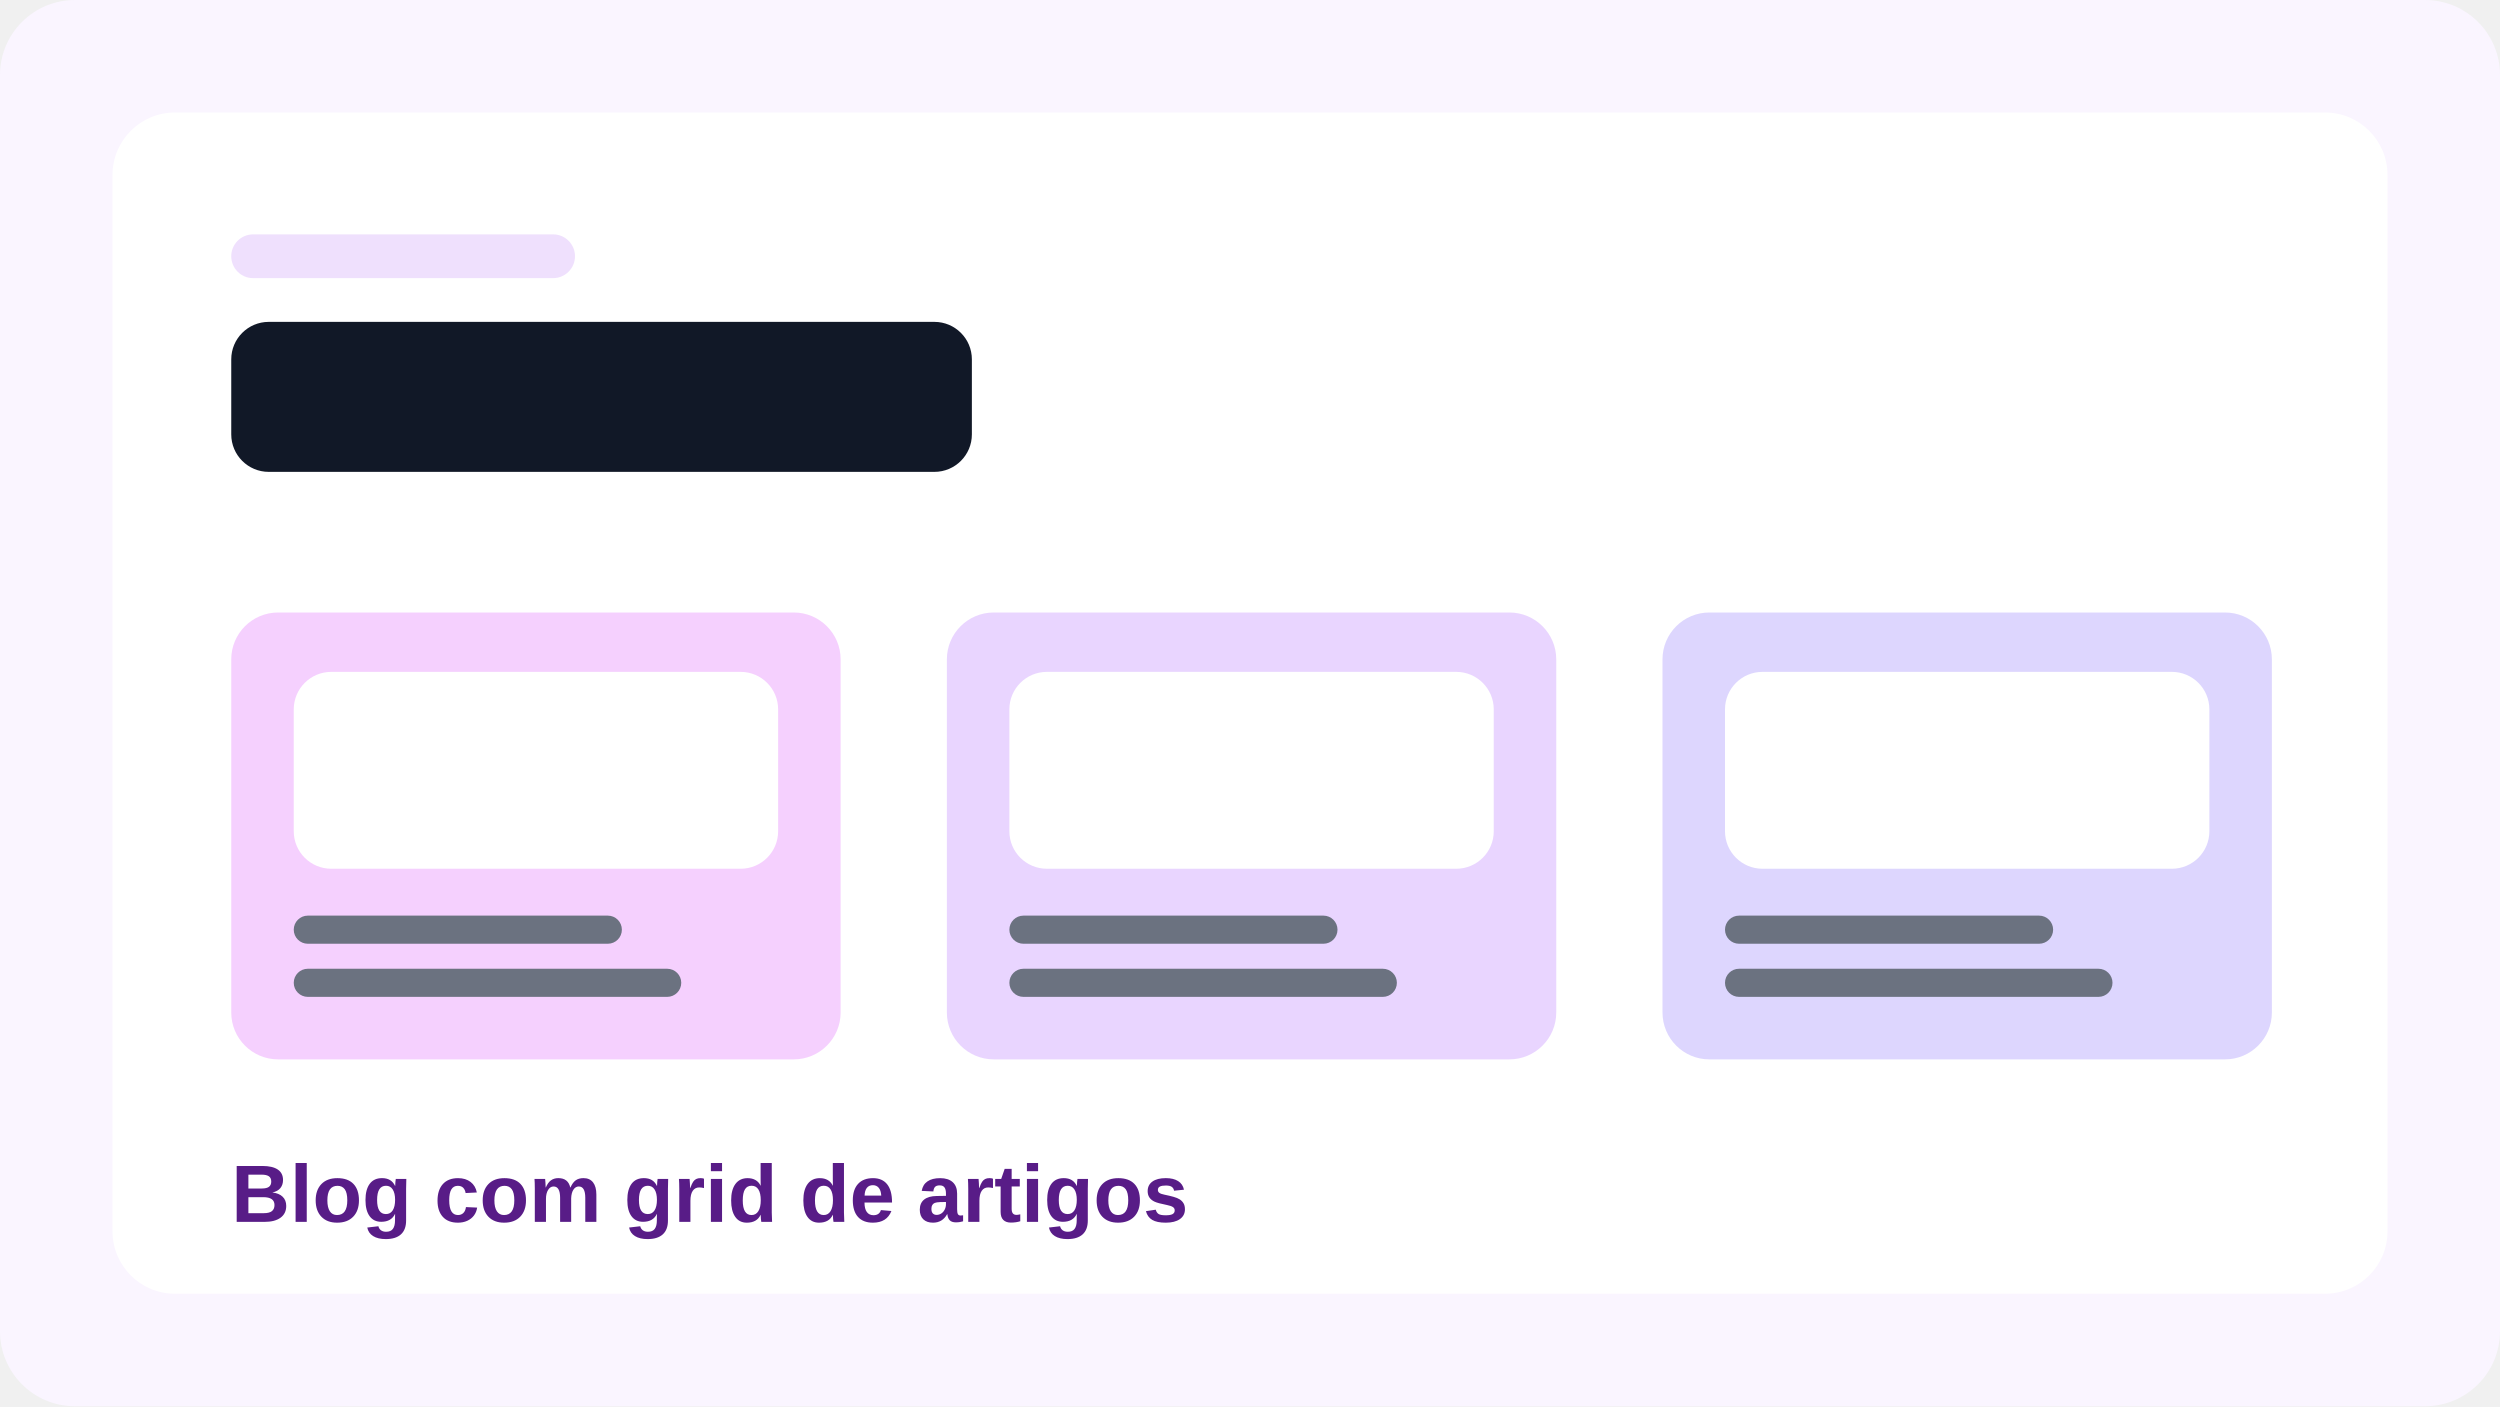
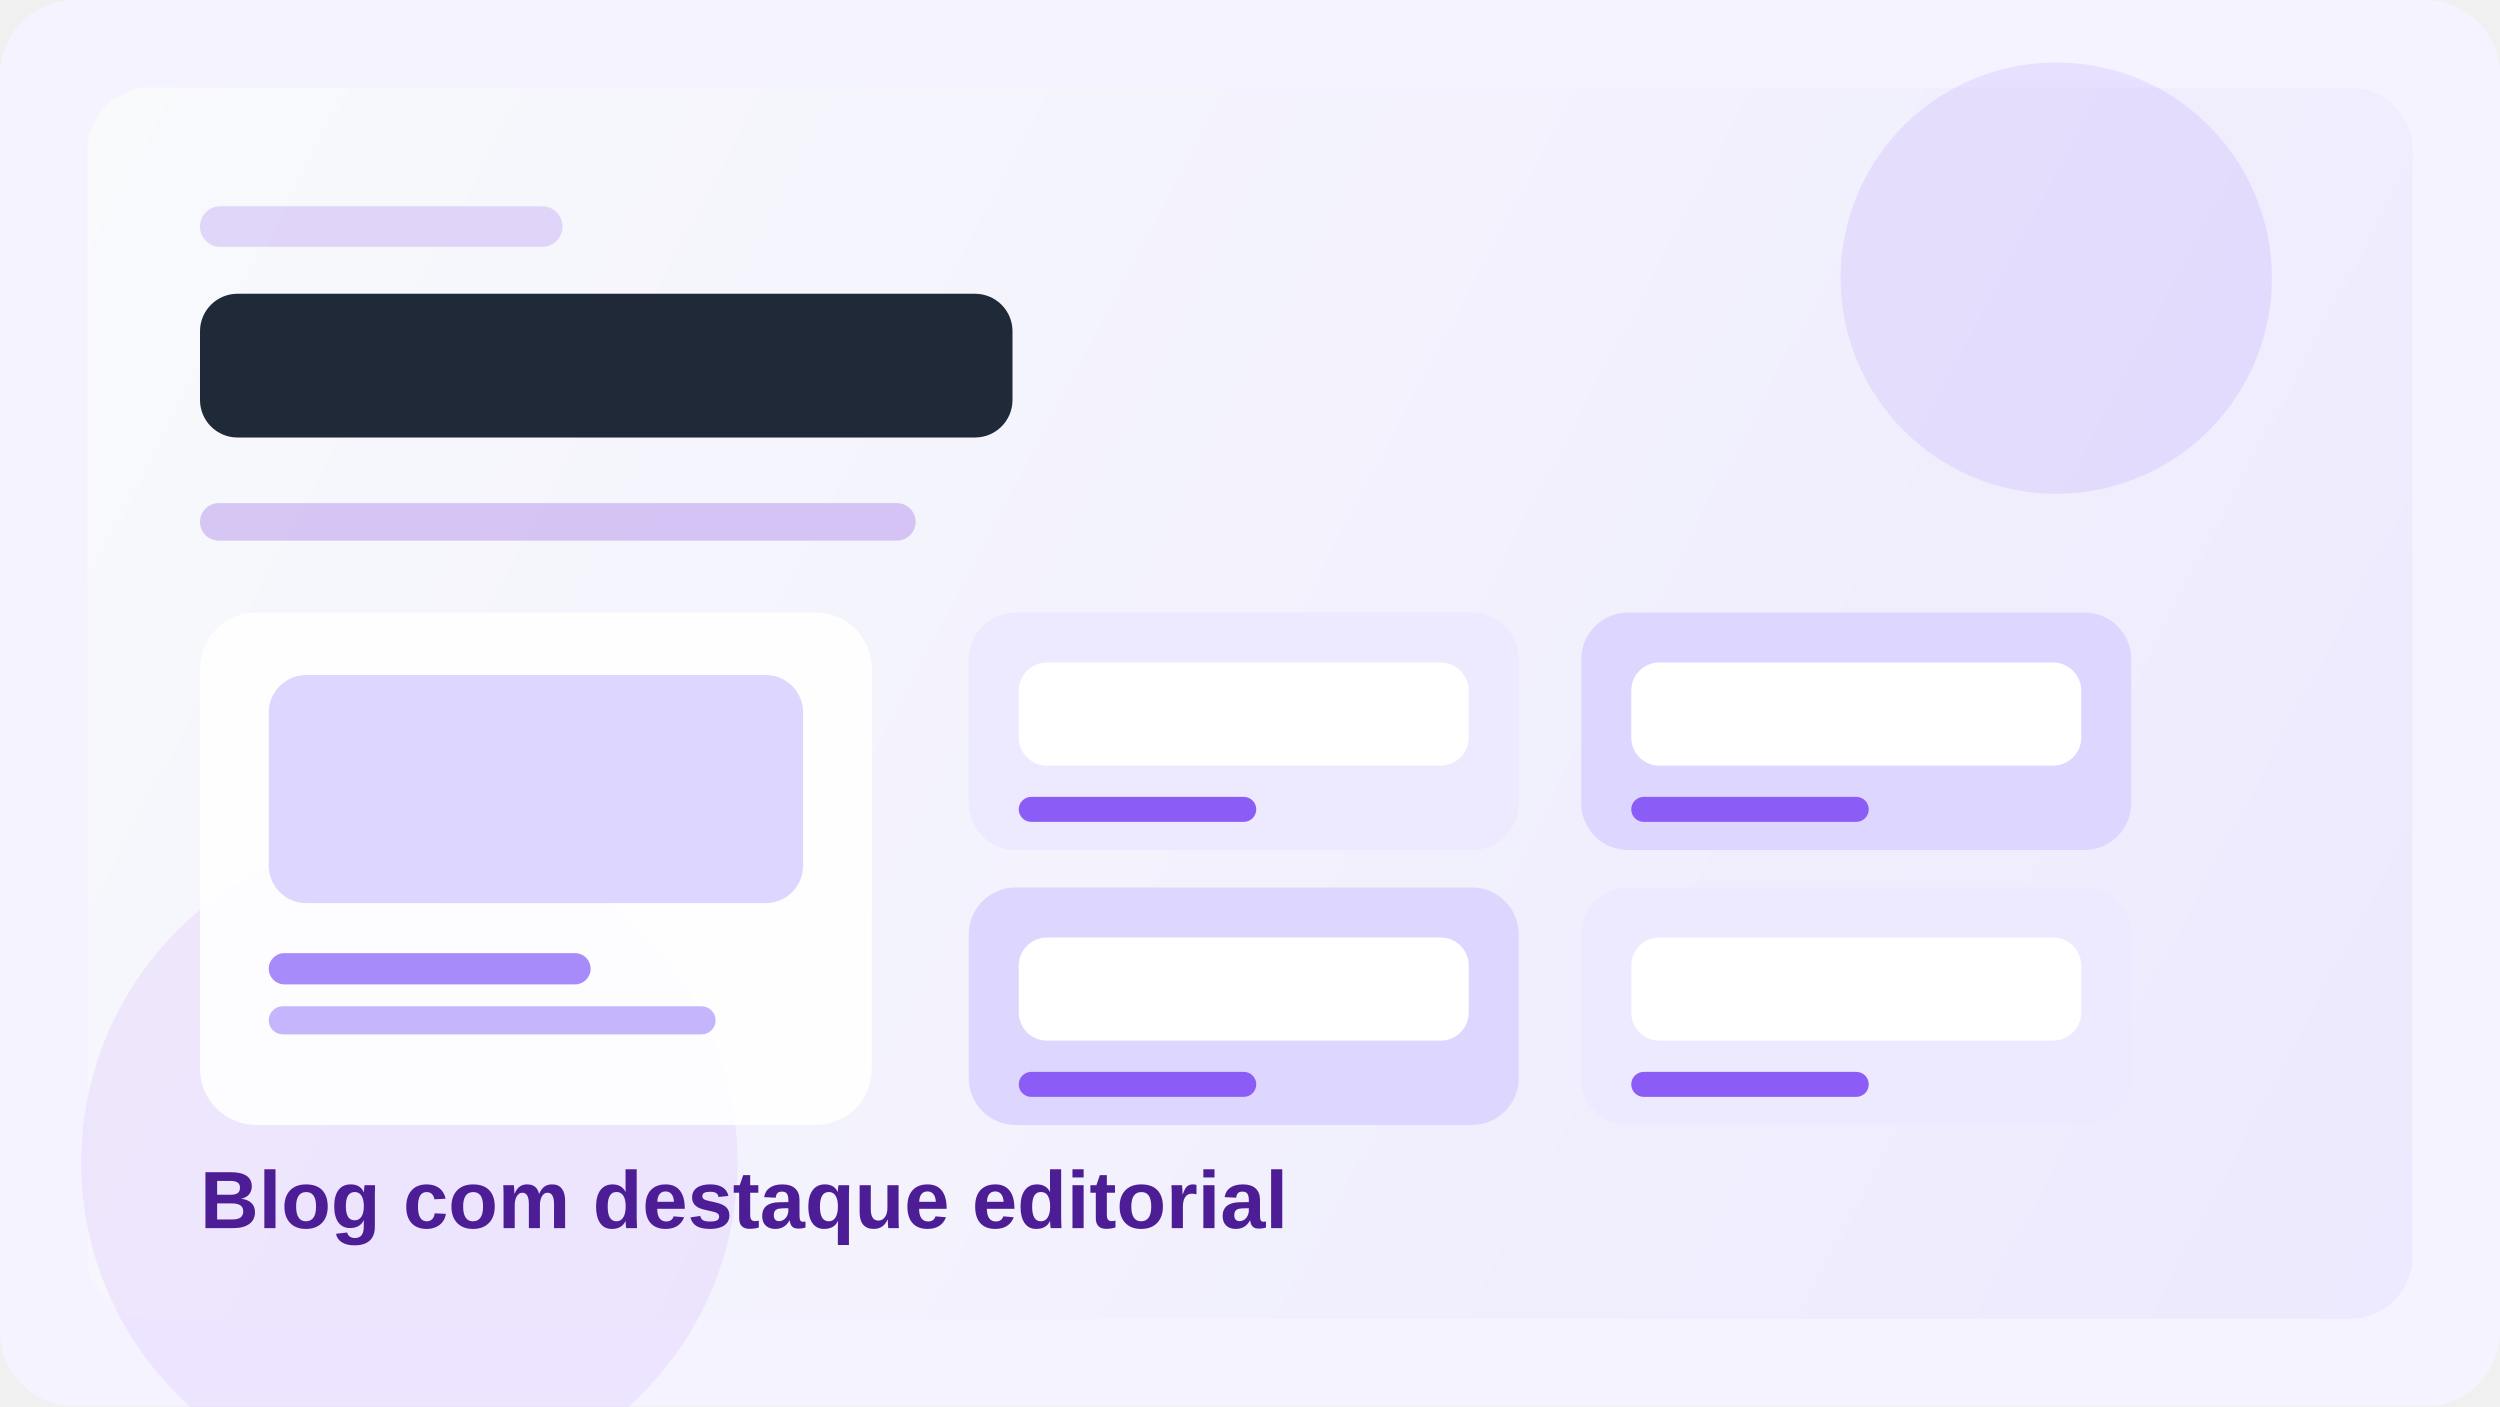
<svg xmlns="http://www.w3.org/2000/svg" width="1600" height="900" viewBox="0 0 1600 900" fill="none">
-   <rect width="1600" height="900" rx="48" fill="#FAF5FF" />
-   <rect x="72" y="72" width="1456" height="756" rx="40" fill="#FFFFFF" />
-   <rect x="148" y="150" width="220" height="28" rx="14" fill="#A855F7" fill-opacity="0.18" />
-   <rect x="148" y="206" width="474" height="96" rx="24" fill="#111827" />
+   <rect width="1600" height="900" rx="48" fill="#F5F3FF" />
+   <rect x="56" y="56" width="1488" height="788" rx="40" fill="url(#blogBg)" />
+   <circle cx="1316" cy="178" r="138" fill="#A78BFA" fill-opacity="0.18" />
+   <circle cx="262" cy="744" r="210" fill="#C084FC" fill-opacity="0.14" />
+   <rect x="128" y="132" width="232" height="26" rx="13" fill="#7C3AED" fill-opacity="0.18" />
+   <rect x="128" y="188" width="520" height="92" rx="24" fill="#1F2937" />
+   <rect x="128" y="322" width="458" height="24" rx="12" fill="#6D28D9" fill-opacity="0.24" />
+   <rect x="128" y="392" width="430" height="328" rx="36" fill="#FFFFFF" fill-opacity="0.9" />
+   <rect x="172" y="432" width="342" height="146" rx="24" fill="#DDD6FE" />
+   <rect x="172" y="610" width="206" height="20" rx="10" fill="#A78BFA" />
+   <rect x="172" y="644" width="286" height="18" rx="9" fill="#C4B5FD" />
  <g>
-     <rect x="148" y="392" width="390" height="286" rx="30" fill="#F5D0FE" />
-     <rect x="606" y="392" width="390" height="286" rx="30" fill="#E9D5FF" />
-     <rect x="1064" y="392" width="390" height="286" rx="30" fill="#DDD6FE" />
+     <rect x="620" y="392" width="352" height="152" rx="30" fill="#EDE9FE" />
+     <rect x="1012" y="392" width="352" height="152" rx="30" fill="#DDD6FE" />
+     <rect x="620" y="568" width="352" height="152" rx="30" fill="#DDD6FE" />
+     <rect x="1012" y="568" width="352" height="152" rx="30" fill="#EDE9FE" />
  </g>
  <g fill="#FFFFFF">
-     <rect x="188" y="430" width="310" height="126" rx="24" />
-     <rect x="646" y="430" width="310" height="126" rx="24" />
-     <rect x="1104" y="430" width="310" height="126" rx="24" />
+     <rect x="652" y="424" width="288" height="66" rx="18" />
+     <rect x="1044" y="424" width="288" height="66" rx="18" />
+     <rect x="652" y="600" width="288" height="66" rx="18" />
+     <rect x="1044" y="600" width="288" height="66" rx="18" />
  </g>
-   <g fill="#6B7280">
-     <rect x="188" y="586" width="210" height="18" rx="9" />
-     <rect x="188" y="620" width="248" height="18" rx="9" />
-     <rect x="646" y="586" width="210" height="18" rx="9" />
-     <rect x="646" y="620" width="248" height="18" rx="9" />
-     <rect x="1104" y="586" width="210" height="18" rx="9" />
-     <rect x="1104" y="620" width="248" height="18" rx="9" />
+   <g fill="#8B5CF6">
+     <rect x="652" y="510" width="152" height="16" rx="8" />
+     <rect x="1044" y="510" width="152" height="16" rx="8" />
+     <rect x="652" y="686" width="152" height="16" rx="8" />
+     <rect x="1044" y="686" width="152" height="16" rx="8" />
  </g>
-   <text x="148" y="782" fill="#581C87" font-family="Arial, sans-serif" font-size="52" font-weight="700">Blog com grid de artigos</text>
+   <text x="128" y="786" fill="#4C1D95" font-family="Arial, sans-serif" font-size="52" font-weight="700">Blog com destaque editorial</text>
+   <defs>
+     <linearGradient id="blogBg" x1="56" y1="56" x2="1544" y2="844" gradientUnits="userSpaceOnUse">
+       <stop stop-color="#F8FAFC" />
+       <stop offset="1" stop-color="#EDE9FE" />
+     </linearGradient>
+   </defs>
</svg>
